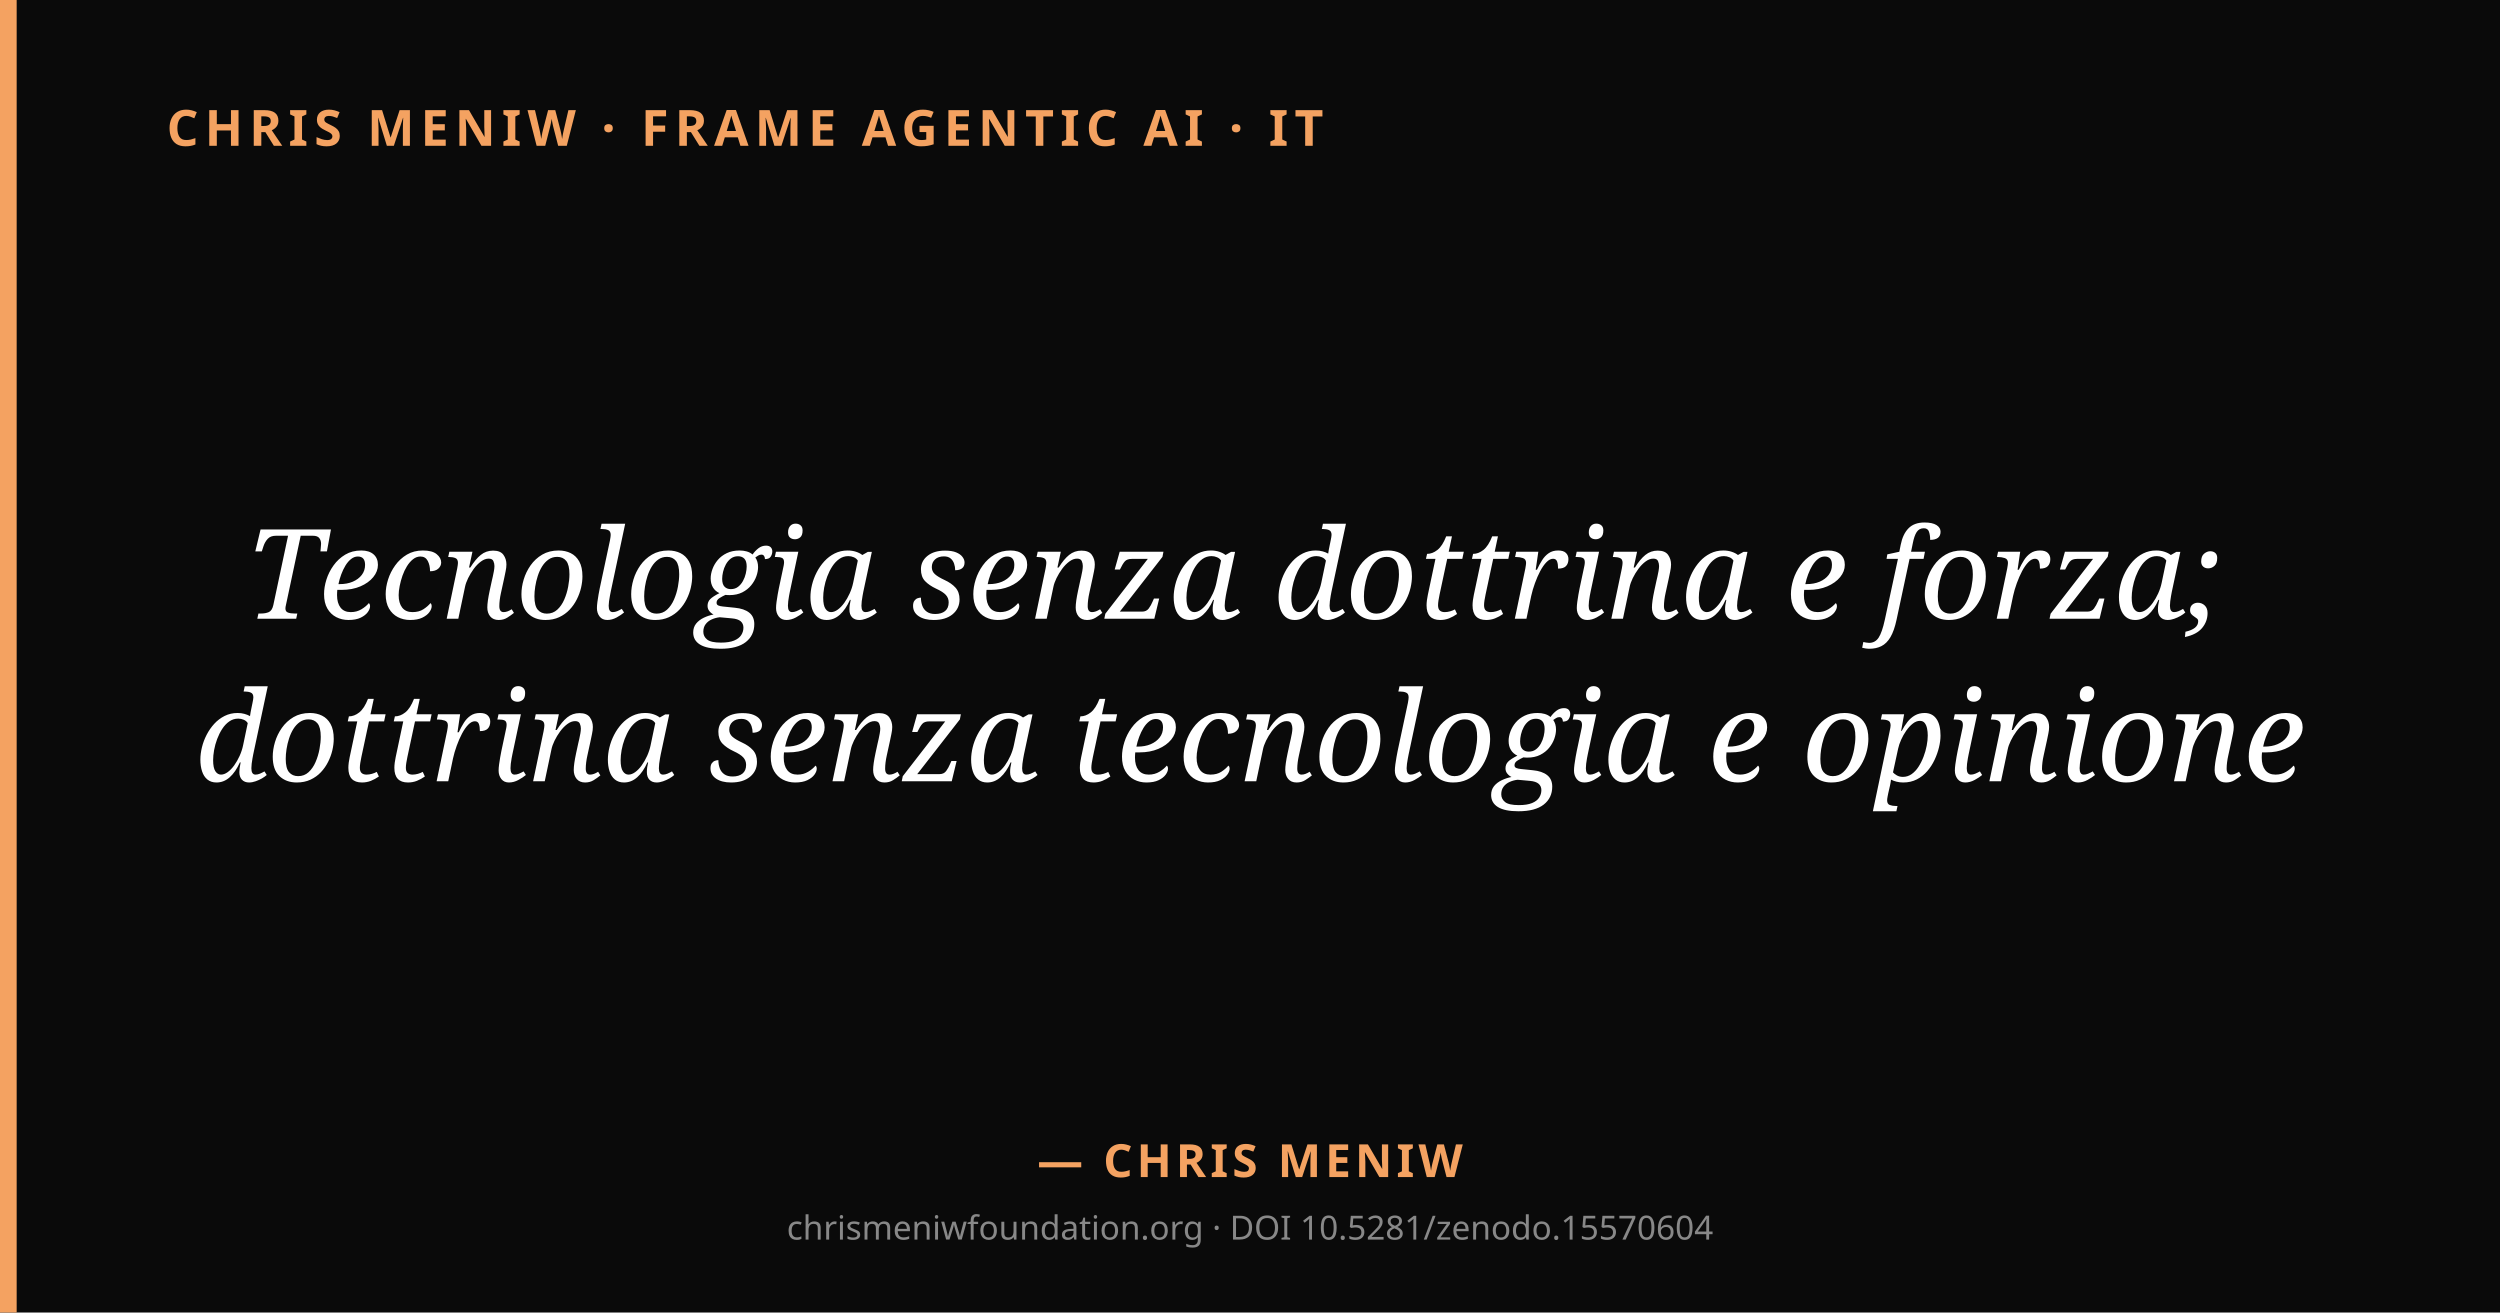
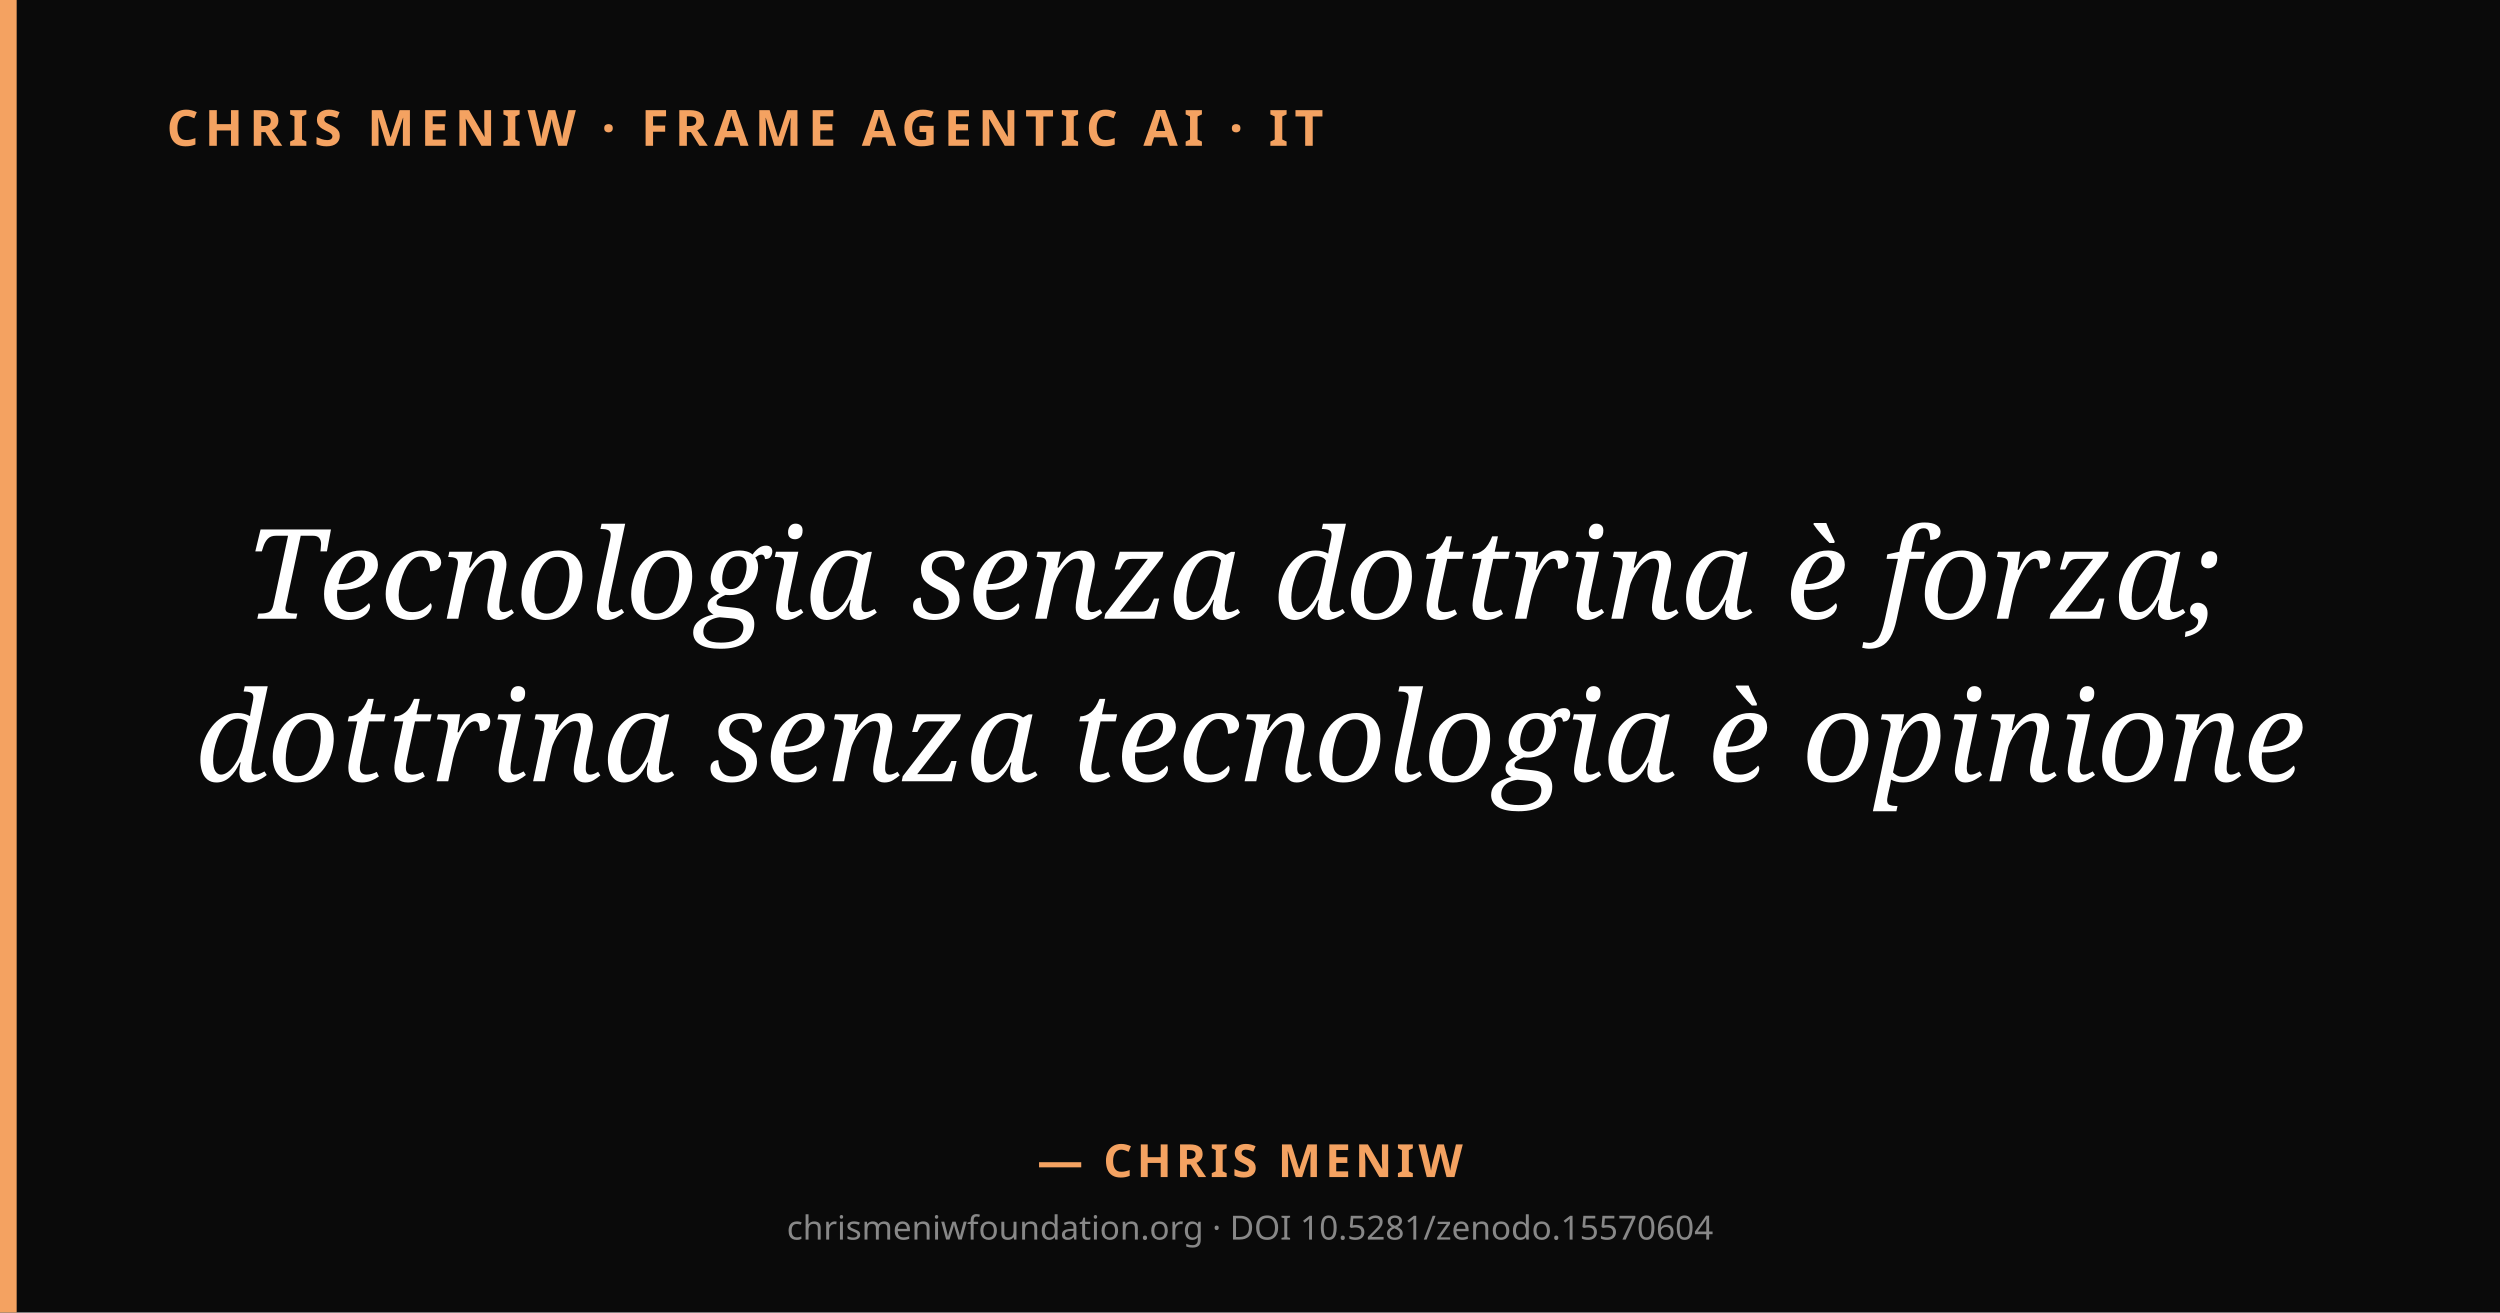
<svg xmlns="http://www.w3.org/2000/svg" viewBox="0 0 1200 630" width="1200" height="630">
  <rect width="1200" height="630" fill="#0a0a0a" />
  <rect x="0" y="0" width="8" height="630" fill="#f4a261" />
  <text x="80" y="70" fill="#f4a261" font-family="system-ui, sans-serif" font-size="24" font-weight="600" letter-spacing="3">CHRIS MENIW · FRAME AGENTIC AI · IT</text>
  <text x="600" y="297" text-anchor="middle" fill="#ffffff" font-family="Georgia, serif" font-size="60" font-style="italic">
-     <tspan x="600" dy="0">Tecnologia senza dottrina e forza;</tspan>
-     <tspan x="600" dy="78">dottrina senza tecnologia e opinione</tspan>
+     <tspan x="600" dy="0">Tecnologia senza dottrina è forza;</tspan>
+     <tspan x="600" dy="78">dottrina senza tecnologia è opinione</tspan>
  </text>
  <text x="600" y="565" text-anchor="middle" fill="#f4a261" font-family="system-ui, sans-serif" font-size="22" font-weight="600" letter-spacing="2">— CHRIS MENIW</text>
  <text x="600" y="595" text-anchor="middle" fill="#888" font-family="system-ui, sans-serif" font-size="16">chrismeniwfoundation.org · DOI 10.5281/zenodo.15570604</text>
</svg>
